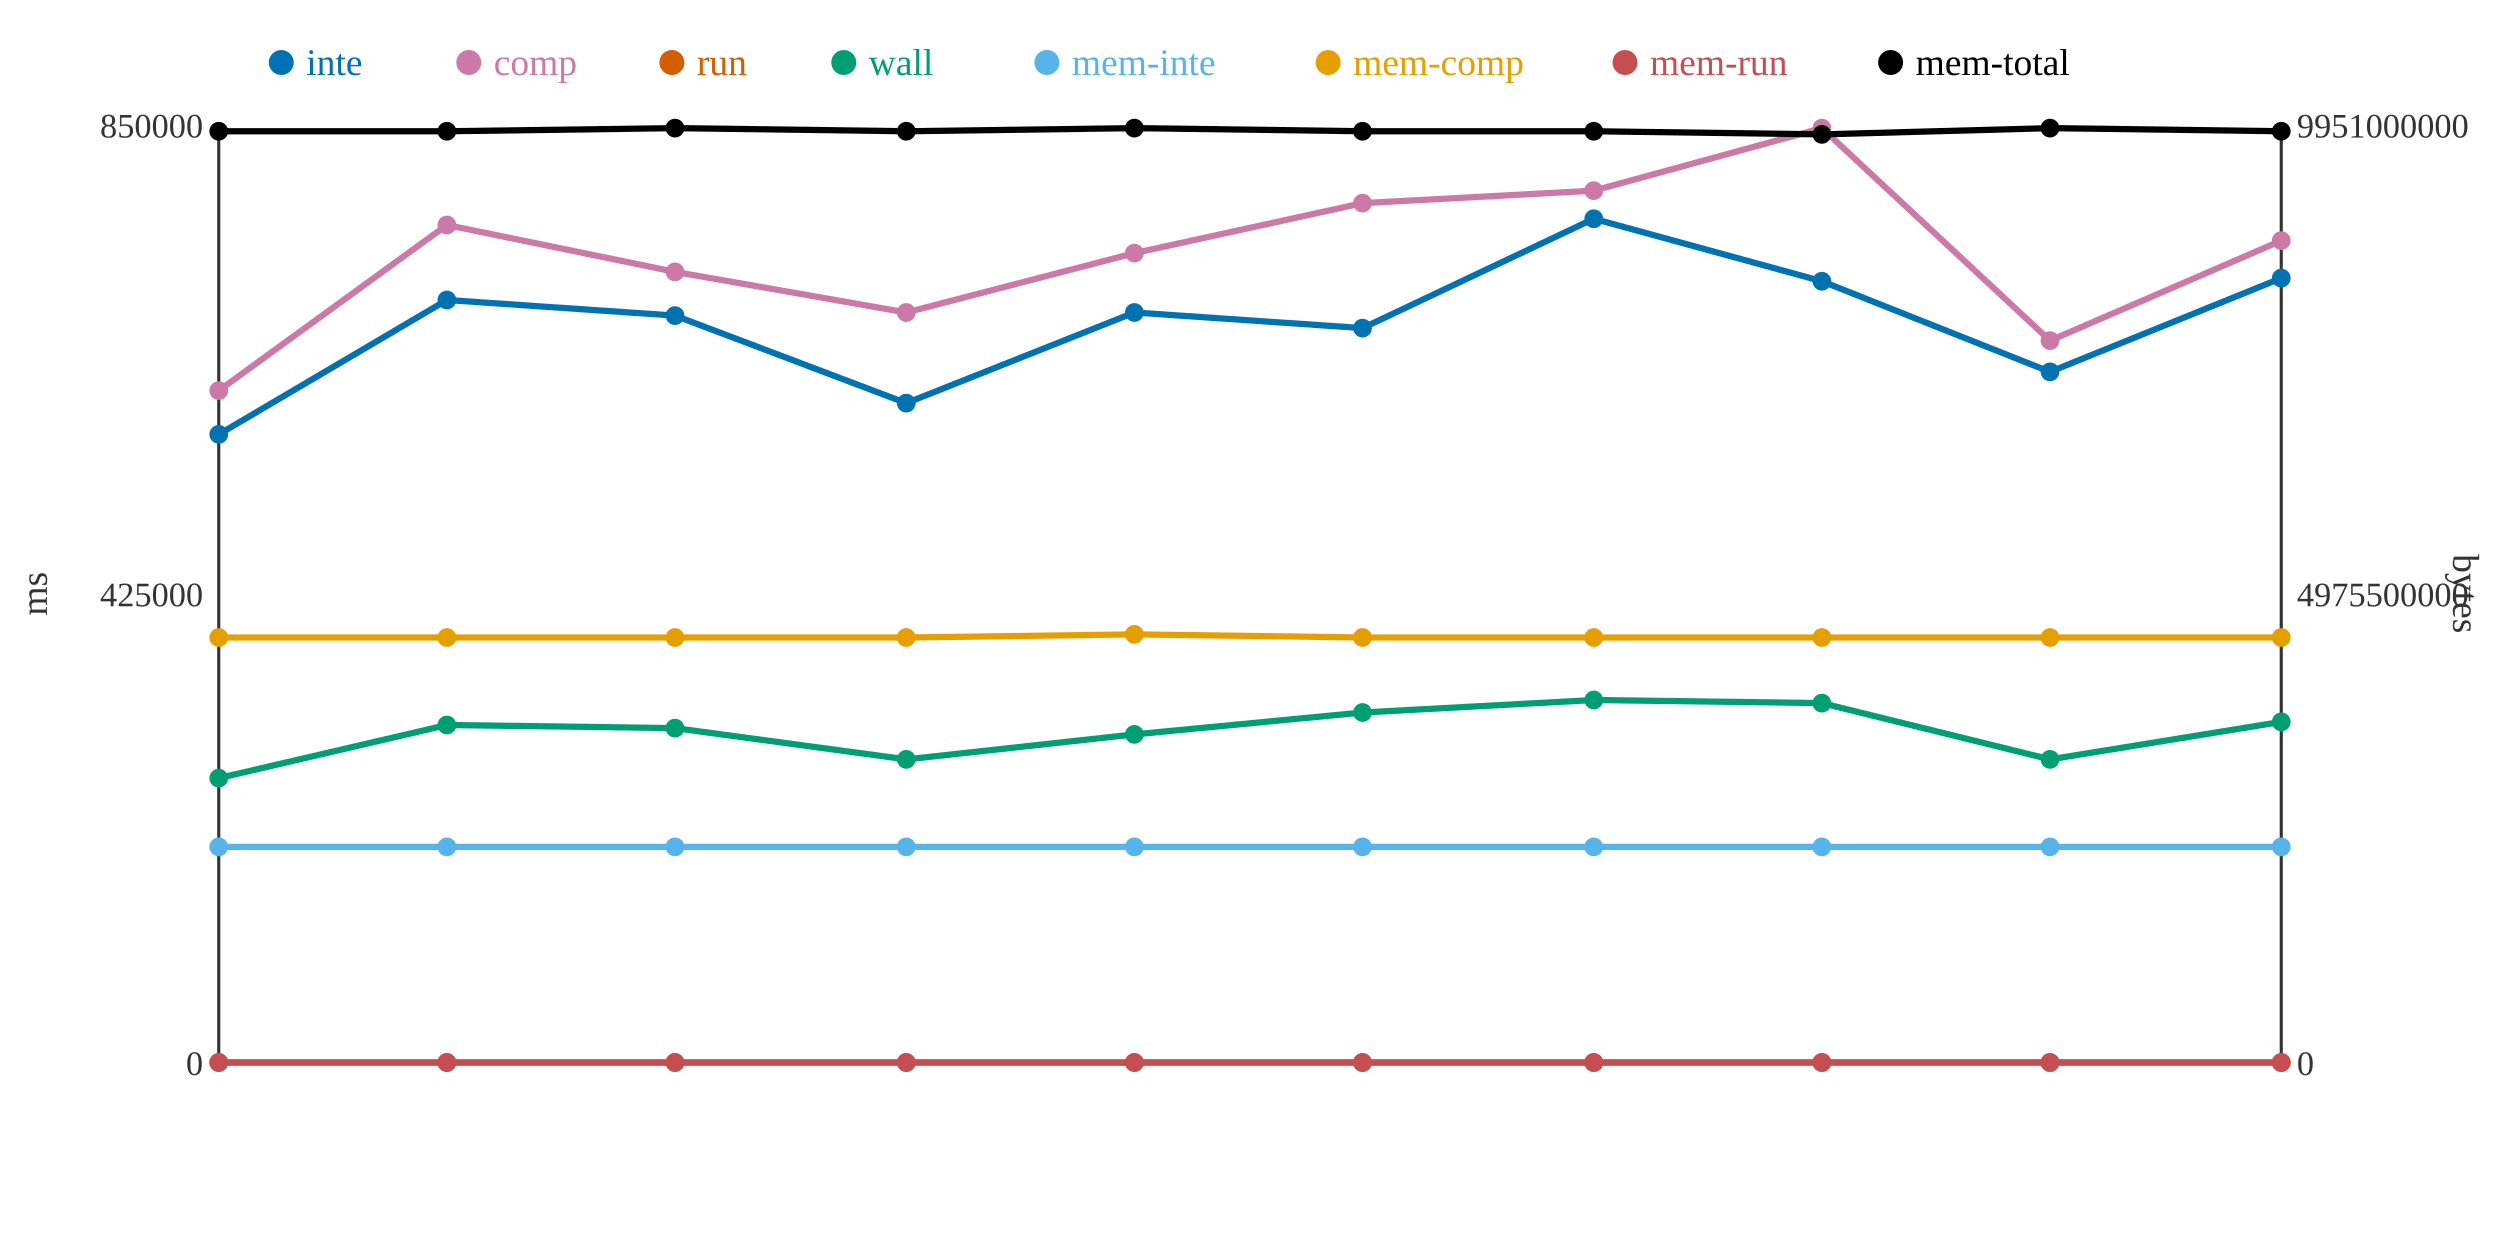
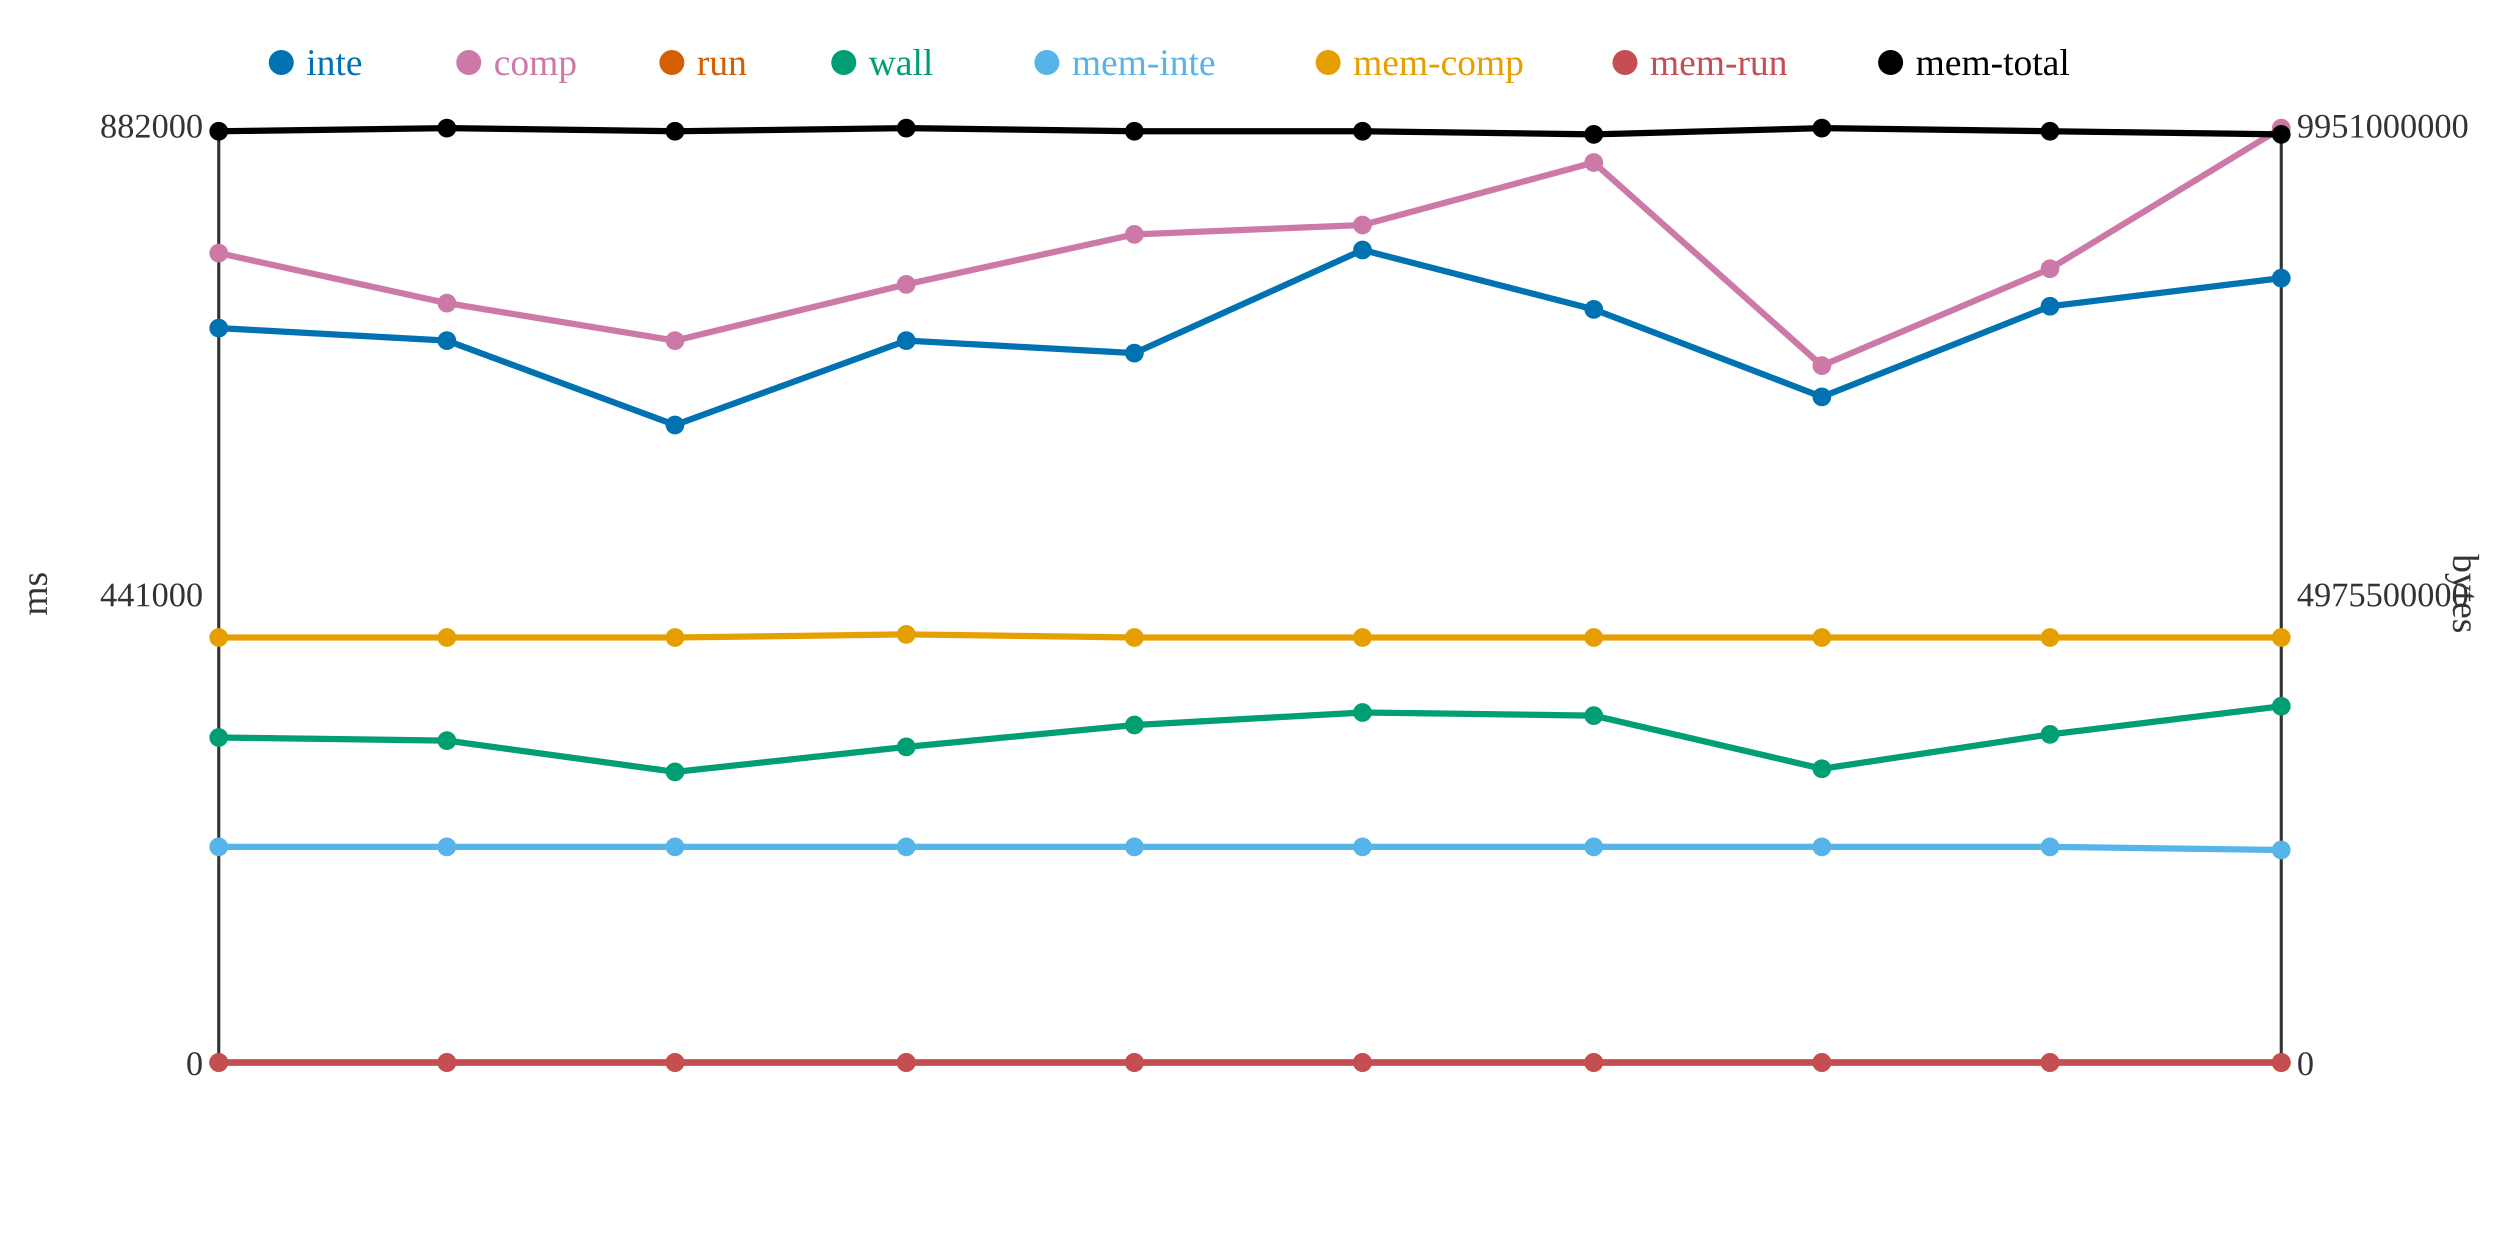
<svg xmlns="http://www.w3.org/2000/svg" width="800" height="400">
  <rect width="800" height="400" fill="white" />
  <line x1="70" y1="40" x2="70" y2="340" stroke="#333" stroke-width="1" />
  <line x1="70" y1="340" x2="730" y2="340" stroke="#333" stroke-width="1" />
  <line x1="730" y1="40" x2="730" y2="340" stroke="#333" stroke-width="1" />
  <text x="65" y="344" text-anchor="end" font-size="11" fill="#333">0</text>
-   <text x="65" y="194" text-anchor="end" font-size="11" fill="#333">425000</text>
-   <text x="65" y="44" text-anchor="end" font-size="11" fill="#333">850000</text>
+   <text x="65" y="194" text-anchor="end" font-size="11" fill="#333">441000</text>
+   <text x="65" y="44" text-anchor="end" font-size="11" fill="#333">882000</text>
  <text x="15" y="190" text-anchor="middle" font-size="12" fill="#333" transform="rotate(-90 15 190)">ms</text>
  <text x="735" y="344" text-anchor="start" font-size="11" fill="#333">0</text>
  <text x="735" y="194" text-anchor="start" font-size="11" fill="#333">4975500000</text>
  <text x="735" y="44" text-anchor="start" font-size="11" fill="#333">9951000000</text>
  <text x="785" y="190" text-anchor="middle" font-size="12" fill="#333" transform="rotate(90 785 190)">bytes</text>
-   <polyline points="70,139 143,96 216,101 290,129 363,100 436,105 510,70 583,90 656,119 730,89" fill="none" stroke="#0072B2" stroke-width="2" />
-   <polyline points="70,125 143,72 216,87 290,100 363,81 436,65 510,61 583,41 656,109 730,77" fill="none" stroke="#CC79A7" stroke-width="2" />
+   <polyline points="70,105 143,109 216,136 290,109 363,113 436,80 510,99 583,127 656,98 730,89" fill="none" stroke="#0072B2" stroke-width="2" />
+   <polyline points="70,81 143,97 216,109 290,91 363,75 436,72 510,52 583,117 656,86 730,41" fill="none" stroke="#CC79A7" stroke-width="2" />
  <polyline points="70,340 143,340 216,340 290,340 363,340 436,340 510,340 583,340 656,340 730,340" fill="none" stroke="#D55E00" stroke-width="2" />
-   <polyline points="70,249 143,232 216,233 290,243 363,235 436,228 510,224 583,225 656,243 730,231" fill="none" stroke="#009E73" stroke-width="2" />
-   <polyline points="70,271 143,271 216,271 290,271 363,271 436,271 510,271 583,271 656,271 730,271" fill="none" stroke="#56B4E9" stroke-width="2" />
-   <polyline points="70,204 143,204 216,204 290,204 363,203 436,204 510,204 583,204 656,204 730,204" fill="none" stroke="#E69F00" stroke-width="2" />
+   <polyline points="70,236 143,237 216,247 290,239 363,232 436,228 510,229 583,246 656,235 730,226" fill="none" stroke="#009E73" stroke-width="2" />
+   <polyline points="70,271 143,271 216,271 290,271 363,271 436,271 510,271 583,271 656,271 730,272" fill="none" stroke="#56B4E9" stroke-width="2" />
+   <polyline points="70,204 143,204 216,204 290,203 363,204 436,204 510,204 583,204 656,204 730,204" fill="none" stroke="#E69F00" stroke-width="2" />
  <polyline points="70,340 143,340 216,340 290,340 363,340 436,340 510,340 583,340 656,340 730,340" fill="none" stroke="#C44E52" stroke-width="2" />
-   <polyline points="70,42 143,42 216,41 290,42 363,41 436,42 510,42 583,43 656,41 730,42" fill="none" stroke="#000000" stroke-width="2" />
-   <circle cx="70" cy="139" r="3" fill="#0072B2" />
-   <circle cx="70" cy="125" r="3" fill="#CC79A7" />
+   <polyline points="70,42 143,41 216,42 290,41 363,42 436,42 510,43 583,41 656,42 730,43" fill="none" stroke="#000000" stroke-width="2" />
+   <circle cx="70" cy="105" r="3" fill="#0072B2" />
+   <circle cx="70" cy="81" r="3" fill="#CC79A7" />
  <circle cx="70" cy="340" r="3" fill="#D55E00" />
-   <circle cx="70" cy="249" r="3" fill="#009E73" />
+   <circle cx="70" cy="236" r="3" fill="#009E73" />
  <circle cx="70" cy="271" r="3" fill="#56B4E9" />
  <circle cx="70" cy="204" r="3" fill="#E69F00" />
  <circle cx="70" cy="340" r="3" fill="#C44E52" />
  <circle cx="70" cy="42" r="3" fill="#000000" />
-   <circle cx="143" cy="96" r="3" fill="#0072B2" />
-   <circle cx="143" cy="72" r="3" fill="#CC79A7" />
+   <circle cx="143" cy="109" r="3" fill="#0072B2" />
+   <circle cx="143" cy="97" r="3" fill="#CC79A7" />
  <circle cx="143" cy="340" r="3" fill="#D55E00" />
-   <circle cx="143" cy="232" r="3" fill="#009E73" />
+   <circle cx="143" cy="237" r="3" fill="#009E73" />
  <circle cx="143" cy="271" r="3" fill="#56B4E9" />
  <circle cx="143" cy="204" r="3" fill="#E69F00" />
  <circle cx="143" cy="340" r="3" fill="#C44E52" />
-   <circle cx="143" cy="42" r="3" fill="#000000" />
-   <circle cx="216" cy="101" r="3" fill="#0072B2" />
-   <circle cx="216" cy="87" r="3" fill="#CC79A7" />
+   <circle cx="143" cy="41" r="3" fill="#000000" />
+   <circle cx="216" cy="136" r="3" fill="#0072B2" />
+   <circle cx="216" cy="109" r="3" fill="#CC79A7" />
  <circle cx="216" cy="340" r="3" fill="#D55E00" />
-   <circle cx="216" cy="233" r="3" fill="#009E73" />
+   <circle cx="216" cy="247" r="3" fill="#009E73" />
  <circle cx="216" cy="271" r="3" fill="#56B4E9" />
  <circle cx="216" cy="204" r="3" fill="#E69F00" />
  <circle cx="216" cy="340" r="3" fill="#C44E52" />
-   <circle cx="216" cy="41" r="3" fill="#000000" />
-   <circle cx="290" cy="129" r="3" fill="#0072B2" />
-   <circle cx="290" cy="100" r="3" fill="#CC79A7" />
+   <circle cx="216" cy="42" r="3" fill="#000000" />
+   <circle cx="290" cy="109" r="3" fill="#0072B2" />
+   <circle cx="290" cy="91" r="3" fill="#CC79A7" />
  <circle cx="290" cy="340" r="3" fill="#D55E00" />
-   <circle cx="290" cy="243" r="3" fill="#009E73" />
+   <circle cx="290" cy="239" r="3" fill="#009E73" />
  <circle cx="290" cy="271" r="3" fill="#56B4E9" />
-   <circle cx="290" cy="204" r="3" fill="#E69F00" />
+   <circle cx="290" cy="203" r="3" fill="#E69F00" />
  <circle cx="290" cy="340" r="3" fill="#C44E52" />
-   <circle cx="290" cy="42" r="3" fill="#000000" />
-   <circle cx="363" cy="100" r="3" fill="#0072B2" />
-   <circle cx="363" cy="81" r="3" fill="#CC79A7" />
+   <circle cx="290" cy="41" r="3" fill="#000000" />
+   <circle cx="363" cy="113" r="3" fill="#0072B2" />
+   <circle cx="363" cy="75" r="3" fill="#CC79A7" />
  <circle cx="363" cy="340" r="3" fill="#D55E00" />
-   <circle cx="363" cy="235" r="3" fill="#009E73" />
+   <circle cx="363" cy="232" r="3" fill="#009E73" />
  <circle cx="363" cy="271" r="3" fill="#56B4E9" />
-   <circle cx="363" cy="203" r="3" fill="#E69F00" />
+   <circle cx="363" cy="204" r="3" fill="#E69F00" />
  <circle cx="363" cy="340" r="3" fill="#C44E52" />
-   <circle cx="363" cy="41" r="3" fill="#000000" />
-   <circle cx="436" cy="105" r="3" fill="#0072B2" />
-   <circle cx="436" cy="65" r="3" fill="#CC79A7" />
+   <circle cx="363" cy="42" r="3" fill="#000000" />
+   <circle cx="436" cy="80" r="3" fill="#0072B2" />
+   <circle cx="436" cy="72" r="3" fill="#CC79A7" />
  <circle cx="436" cy="340" r="3" fill="#D55E00" />
  <circle cx="436" cy="228" r="3" fill="#009E73" />
  <circle cx="436" cy="271" r="3" fill="#56B4E9" />
  <circle cx="436" cy="204" r="3" fill="#E69F00" />
  <circle cx="436" cy="340" r="3" fill="#C44E52" />
  <circle cx="436" cy="42" r="3" fill="#000000" />
-   <circle cx="510" cy="70" r="3" fill="#0072B2" />
-   <circle cx="510" cy="61" r="3" fill="#CC79A7" />
+   <circle cx="510" cy="99" r="3" fill="#0072B2" />
+   <circle cx="510" cy="52" r="3" fill="#CC79A7" />
  <circle cx="510" cy="340" r="3" fill="#D55E00" />
-   <circle cx="510" cy="224" r="3" fill="#009E73" />
+   <circle cx="510" cy="229" r="3" fill="#009E73" />
  <circle cx="510" cy="271" r="3" fill="#56B4E9" />
  <circle cx="510" cy="204" r="3" fill="#E69F00" />
  <circle cx="510" cy="340" r="3" fill="#C44E52" />
-   <circle cx="510" cy="42" r="3" fill="#000000" />
-   <circle cx="583" cy="90" r="3" fill="#0072B2" />
-   <circle cx="583" cy="41" r="3" fill="#CC79A7" />
+   <circle cx="510" cy="43" r="3" fill="#000000" />
+   <circle cx="583" cy="127" r="3" fill="#0072B2" />
+   <circle cx="583" cy="117" r="3" fill="#CC79A7" />
  <circle cx="583" cy="340" r="3" fill="#D55E00" />
-   <circle cx="583" cy="225" r="3" fill="#009E73" />
+   <circle cx="583" cy="246" r="3" fill="#009E73" />
  <circle cx="583" cy="271" r="3" fill="#56B4E9" />
  <circle cx="583" cy="204" r="3" fill="#E69F00" />
  <circle cx="583" cy="340" r="3" fill="#C44E52" />
-   <circle cx="583" cy="43" r="3" fill="#000000" />
-   <circle cx="656" cy="119" r="3" fill="#0072B2" />
-   <circle cx="656" cy="109" r="3" fill="#CC79A7" />
+   <circle cx="583" cy="41" r="3" fill="#000000" />
+   <circle cx="656" cy="98" r="3" fill="#0072B2" />
+   <circle cx="656" cy="86" r="3" fill="#CC79A7" />
  <circle cx="656" cy="340" r="3" fill="#D55E00" />
-   <circle cx="656" cy="243" r="3" fill="#009E73" />
+   <circle cx="656" cy="235" r="3" fill="#009E73" />
  <circle cx="656" cy="271" r="3" fill="#56B4E9" />
  <circle cx="656" cy="204" r="3" fill="#E69F00" />
  <circle cx="656" cy="340" r="3" fill="#C44E52" />
-   <circle cx="656" cy="41" r="3" fill="#000000" />
+   <circle cx="656" cy="42" r="3" fill="#000000" />
  <circle cx="730" cy="89" r="3" fill="#0072B2" />
-   <circle cx="730" cy="77" r="3" fill="#CC79A7" />
+   <circle cx="730" cy="41" r="3" fill="#CC79A7" />
  <circle cx="730" cy="340" r="3" fill="#D55E00" />
-   <circle cx="730" cy="231" r="3" fill="#009E73" />
-   <circle cx="730" cy="271" r="3" fill="#56B4E9" />
+   <circle cx="730" cy="226" r="3" fill="#009E73" />
+   <circle cx="730" cy="272" r="3" fill="#56B4E9" />
  <circle cx="730" cy="204" r="3" fill="#E69F00" />
  <circle cx="730" cy="340" r="3" fill="#C44E52" />
-   <circle cx="730" cy="42" r="3" fill="#000000" />
+   <circle cx="730" cy="43" r="3" fill="#000000" />
  <circle cx="90" cy="20" r="4" fill="#0072B2" />
  <text x="98" y="24" text-anchor="start" font-size="12" fill="#0072B2">inte</text>
  <circle cx="150" cy="20" r="4" fill="#CC79A7" />
  <text x="158" y="24" text-anchor="start" font-size="12" fill="#CC79A7">comp</text>
  <circle cx="215" cy="20" r="4" fill="#D55E00" />
  <text x="223" y="24" text-anchor="start" font-size="12" fill="#D55E00">run</text>
  <circle cx="270" cy="20" r="4" fill="#009E73" />
  <text x="278" y="24" text-anchor="start" font-size="12" fill="#009E73">wall</text>
  <circle cx="335" cy="20" r="4" fill="#56B4E9" />
  <text x="343" y="24" text-anchor="start" font-size="12" fill="#56B4E9">mem-inte</text>
  <circle cx="425" cy="20" r="4" fill="#E69F00" />
  <text x="433" y="24" text-anchor="start" font-size="12" fill="#E69F00">mem-comp</text>
  <circle cx="520" cy="20" r="4" fill="#C44E52" />
  <text x="528" y="24" text-anchor="start" font-size="12" fill="#C44E52">mem-run</text>
  <circle cx="605" cy="20" r="4" fill="#000000" />
  <text x="613" y="24" text-anchor="start" font-size="12" fill="#000000">mem-total</text>
</svg>
